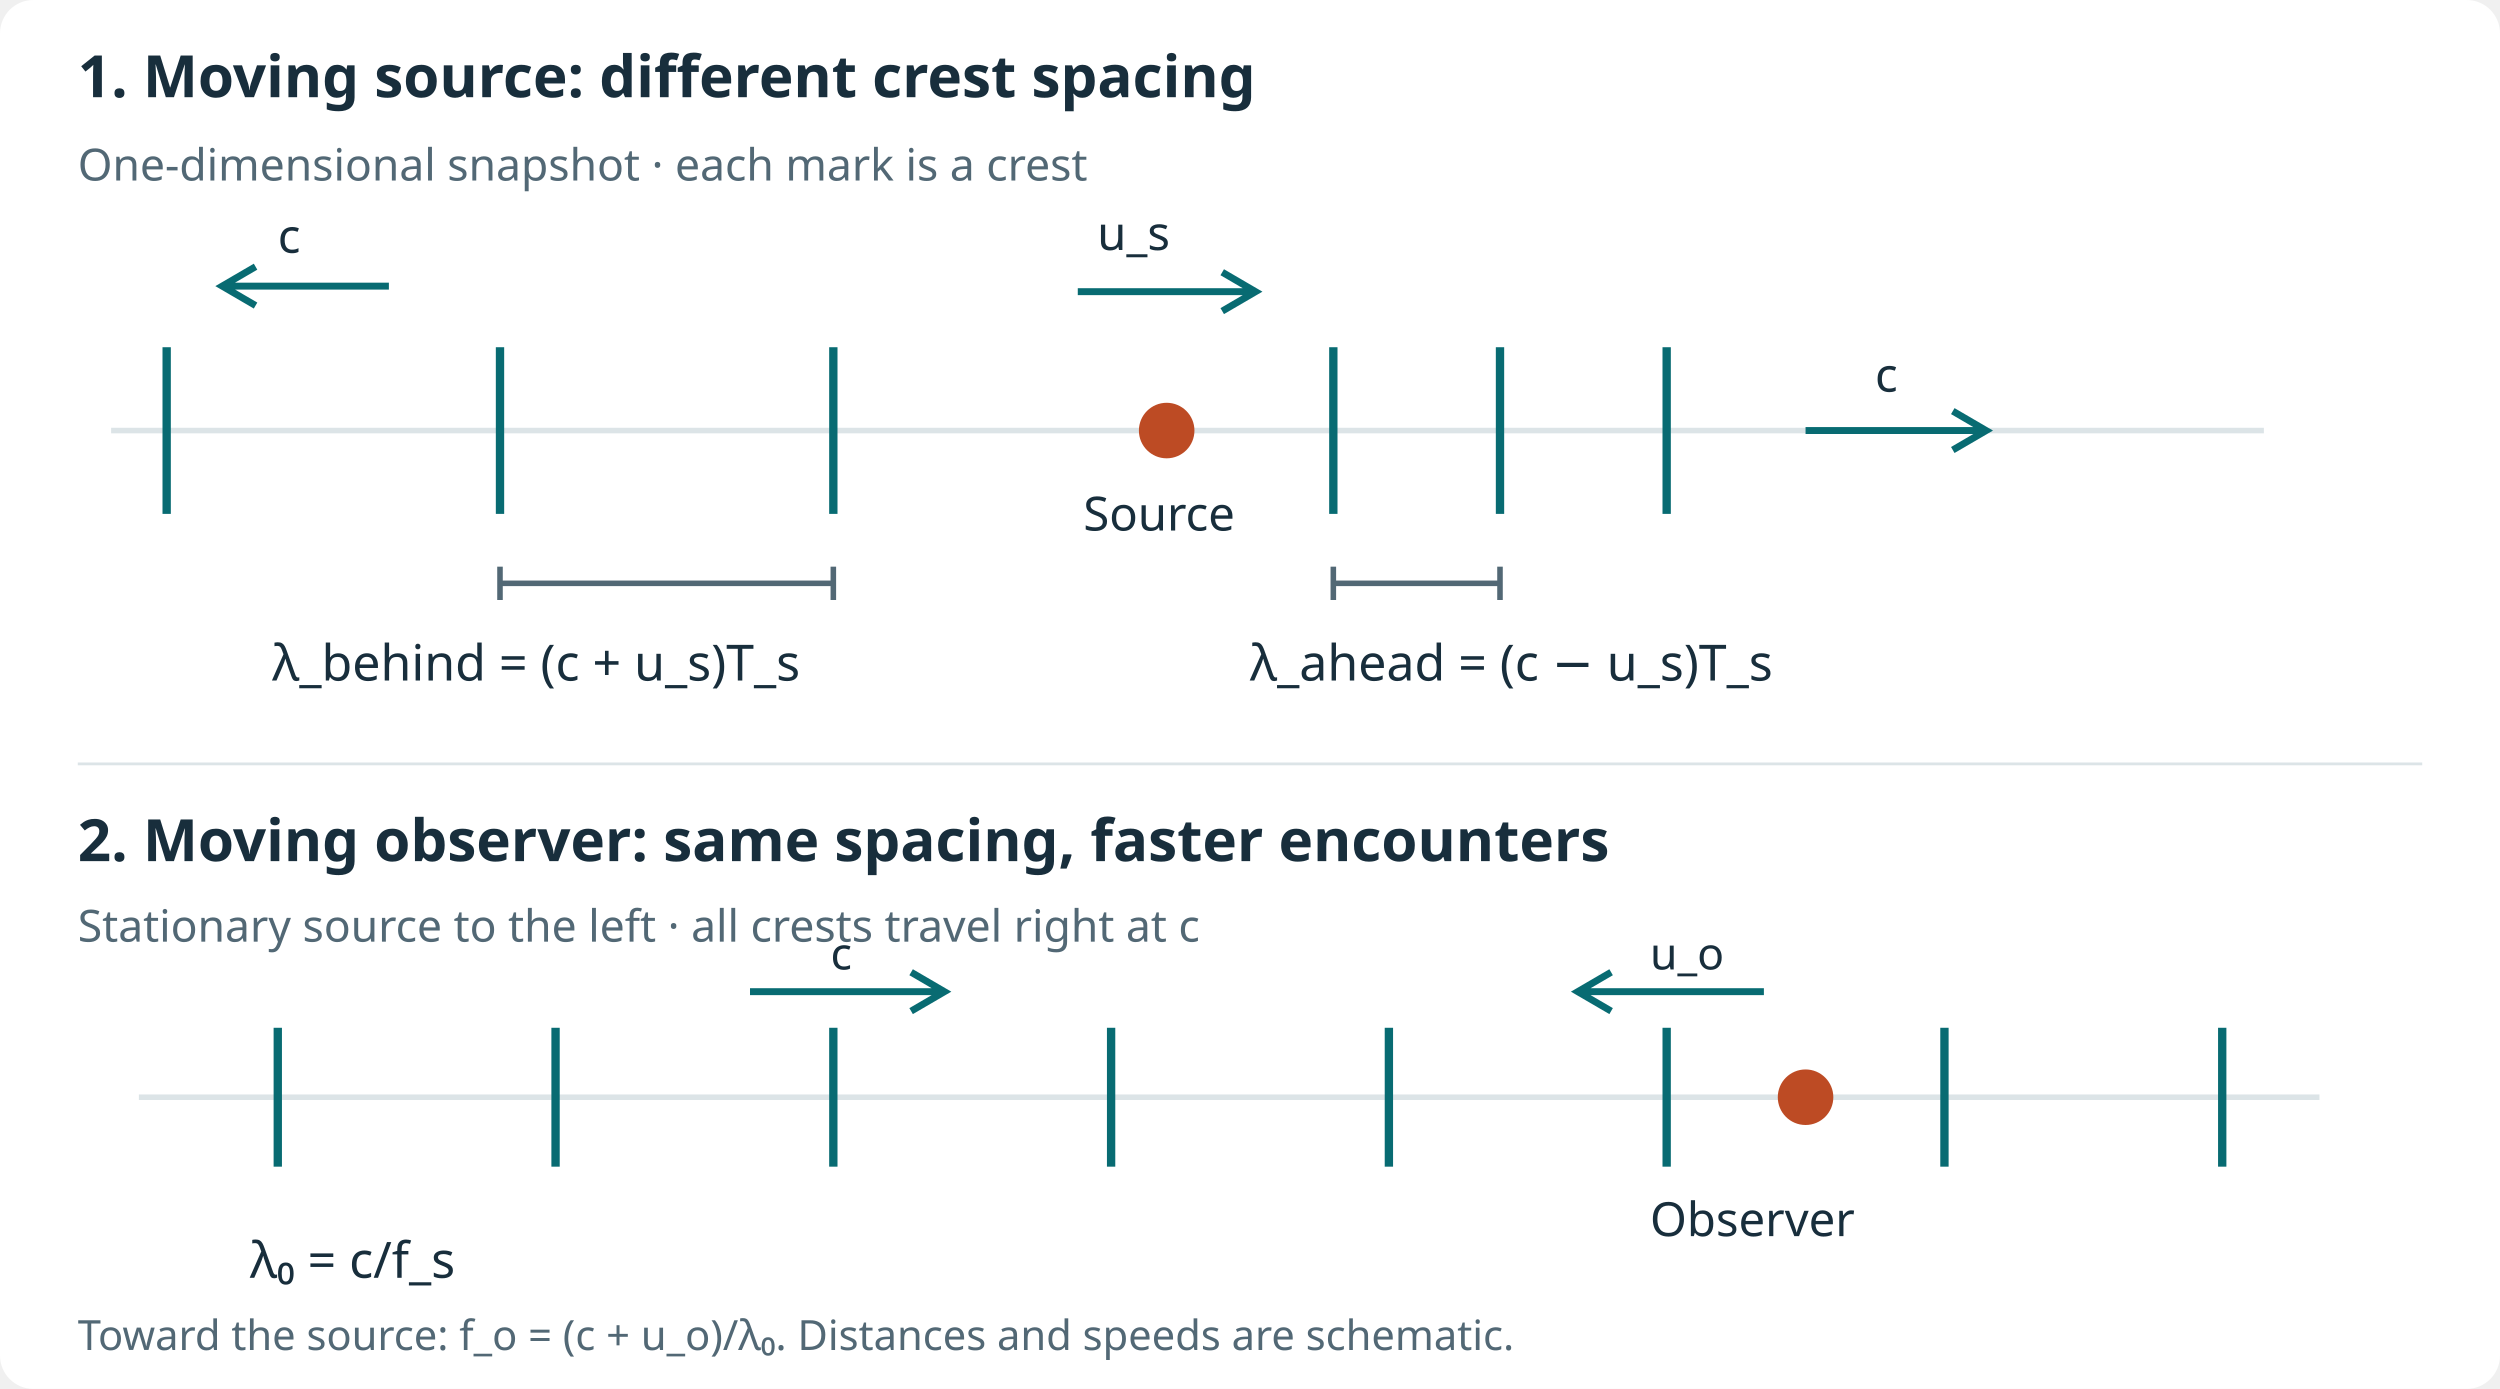
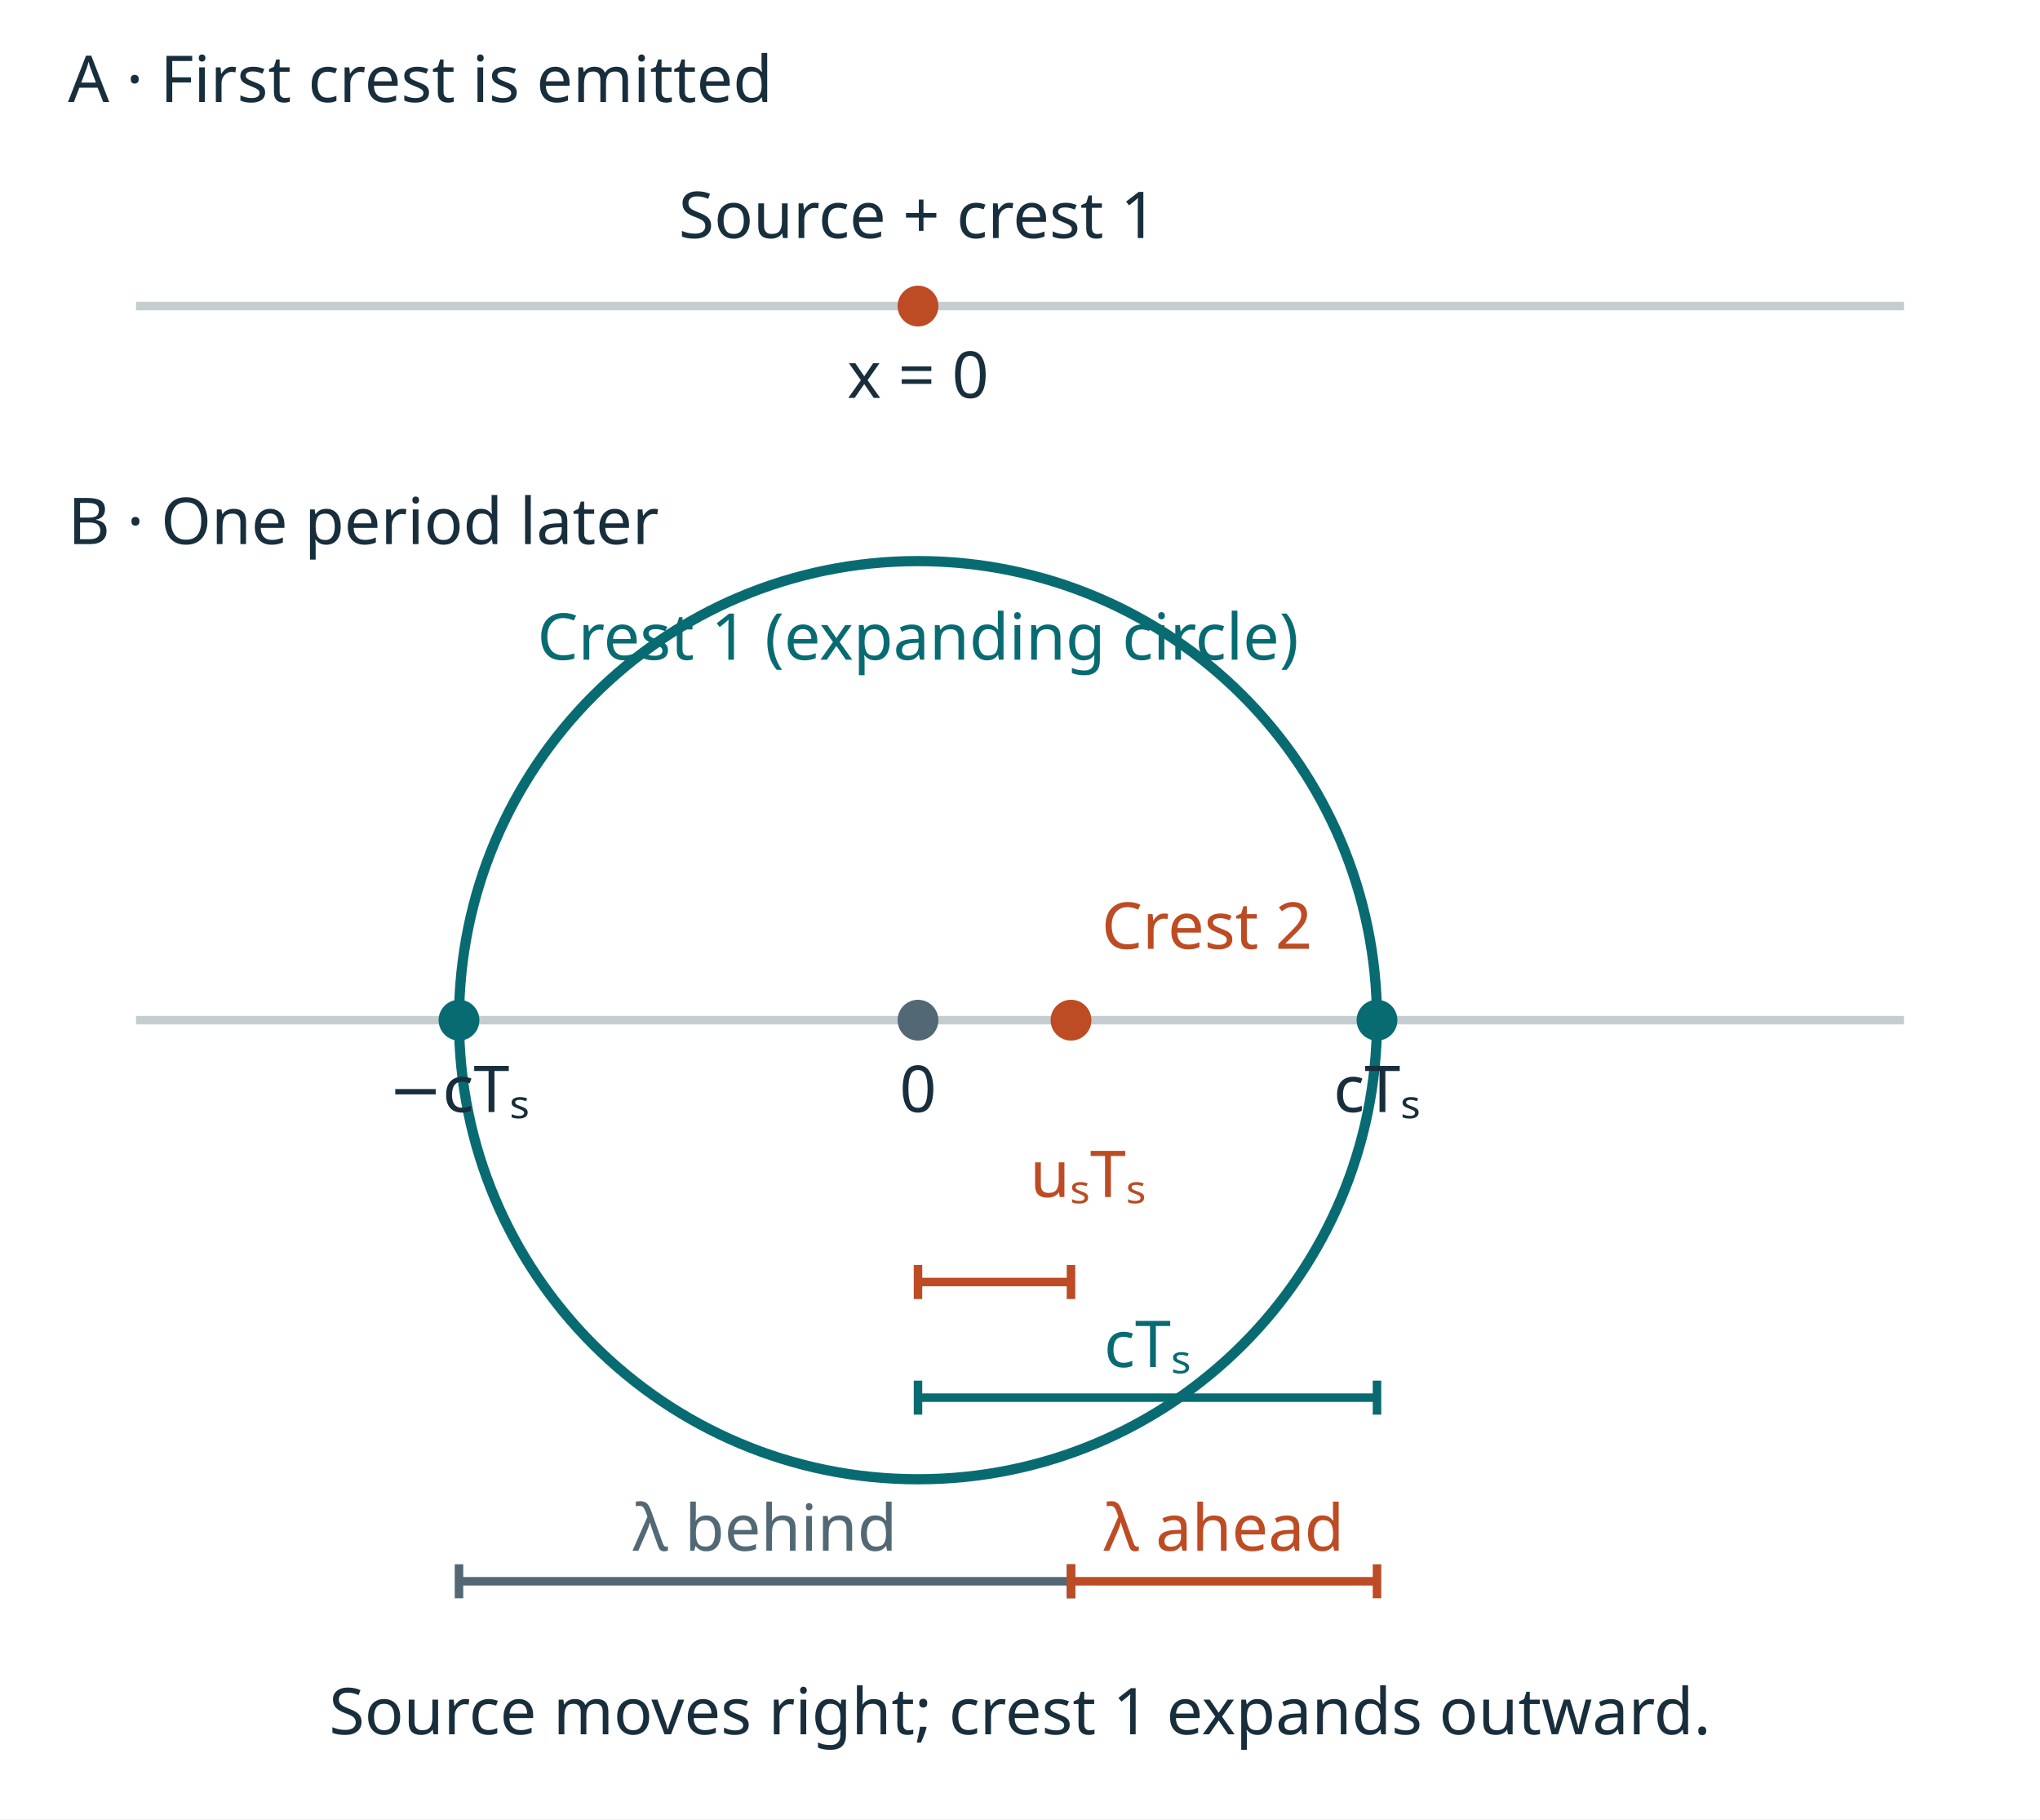
- <svg xmlns="http://www.w3.org/2000/svg" viewBox="0 0 900 500" role="img" aria-labelledby="title desc">
-   <rect width="900" height="500" rx="12" fill="white" />
-   <g font-family="system-ui,sans-serif" fill="#182e3c">
-     <text x="28" y="35" font-size="21" font-weight="700">1. Moving source: different crest spacing</text>
-     <text x="28" y="65" font-size="16" fill="#526875">One-dimensional snapshot · each mark is a crest</text>
-     <path d="M40 155H815" stroke="#dce4e7" stroke-width="2" />
-     <g stroke="#086b72" stroke-width="3">
-       <path d="M60 125V185M180 125V185M300 125V185M480 125V185M540 125V185M600 125V185" />
-     </g>
-     <circle cx="420" cy="155" r="10" fill="#bd4b24" />
-     <text x="390" y="191" font-size="17">Source</text>
-     <path d="M388 105H452m-12-7 12 7-12 7M140 103H80m12-7-12 7 12 7M650 155H715m-12-7 12 7-12 7" fill="none" stroke="#086b72" stroke-width="2.5" />
-     <text x="395" y="90" font-size="17">u_s</text>
-     <text x="100" y="91" font-size="17">c</text>
-     <text x="675" y="141" font-size="17">c</text>
-     <path d="M180 210H300M180 204V216M300 204V216M480 210H540M480 204V216M540 204V216" stroke="#526875" stroke-width="2" />
-     <text x="98" y="245" font-size="18">λ_behind = (c + u_s)T_s</text>
-     <text x="450" y="245" font-size="18">λ_ahead = (c − u_s)T_s</text>
-     <path d="M28 275H872" stroke="#dce4e7" />
-     <text x="28" y="310" font-size="21" font-weight="700">2. Moving observer: same spacing, faster encounters</text>
-     <text x="28" y="339" font-size="16" fill="#526875">Stationary source to the left · all crests travel right at c</text>
-     <path d="M50 395H835" stroke="#dce4e7" stroke-width="2" />
-     <path d="M100 370V420M200 370V420M300 370V420M400 370V420M500 370V420M600 370V420M700 370V420M800 370V420" stroke="#086b72" stroke-width="3" />
-     <circle cx="650" cy="395" r="10" fill="#bd4b24" />
-     <path d="M635 357H568m12-7-12 7 12 7M270 357H340m-12-7 12 7-12 7" fill="none" stroke="#086b72" stroke-width="2.5" />
-     <text x="594" y="349" font-size="16">u_o</text>
-     <text x="299" y="349" font-size="16">c</text>
-     <text x="594" y="445" font-size="17">Observer</text>
-     <text x="90" y="460" font-size="18">λ₀ = c/f_s</text>
-     <text x="28" y="486" font-size="15" fill="#526875">Toward the source: f_o = (c + u_o)/λ₀. Distances and speeds are schematic.</text>
+ <svg xmlns="http://www.w3.org/2000/svg" viewBox="0 0 600 535" role="img" aria-label="Moving source at two instants">
+   <rect width="600" height="535" fill="white" />
+   <g font-family="system-ui,sans-serif" font-size="19" fill="#182e3c">
+     <text x="20" y="30" fill="#182e3c" text-anchor="start">A · First crest is emitted</text>
+     <path d="M40 90L560 90" stroke="#c5cdd1" stroke-width="2.5" fill="none" />
+     <circle cx="270" cy="90" r="6" fill="#bd4b24" />
+     <text x="270" y="70" fill="#182e3c" text-anchor="middle">Source + crest 1</text>
+     <text x="270" y="117" fill="#182e3c" text-anchor="middle">x = 0</text>
+     <text x="20" y="160" fill="#182e3c" text-anchor="start">B · One period later</text>
+     <path d="M40 300L560 300" stroke="#c5cdd1" stroke-width="2.5" fill="none" />
+     <circle cx="270" cy="300" r="135" fill="none" stroke="#086b72" stroke-width="3" />
+     <circle cx="270" cy="300" r="6" fill="#526875" />
+     <circle cx="315" cy="300" r="6" fill="#bd4b24" />
+     <circle cx="135" cy="300" r="6" fill="#086b72" />
+     <circle cx="405" cy="300" r="6" fill="#086b72" />
+     <text x="270" y="194" fill="#086b72" text-anchor="middle">Crest 1 (expanding circle)</text>
+     <text x="324" y="279" fill="#bd4b24" text-anchor="start">Crest 2</text>
+     <text x="135" y="327" fill="#182e3c" text-anchor="middle">−cTₛ</text>
+     <text x="270" y="327" fill="#182e3c" text-anchor="middle">0</text>
+     <text x="405" y="327" fill="#182e3c" text-anchor="middle">cTₛ</text>
+     <text x="320" y="352" fill="#bd4b24" text-anchor="middle">uₛTₛ</text>
+     <path d="M270 377L315 377" stroke="#bd4b24" stroke-width="2.5" fill="none" />
+     <path d="M270 372L270 382" stroke="#bd4b24" stroke-width="2.5" fill="none" />
+     <path d="M315 372L315 382" stroke="#bd4b24" stroke-width="2.5" fill="none" />
+     <text x="292.5" y="368" fill="#bd4b24" text-anchor="middle" />
+     <path d="M270 411L405 411" stroke="#086b72" stroke-width="2.5" fill="none" />
+     <path d="M270 406L270 416" stroke="#086b72" stroke-width="2.5" fill="none" />
+     <path d="M405 406L405 416" stroke="#086b72" stroke-width="2.5" fill="none" />
+     <text x="337.5" y="402" fill="#086b72" text-anchor="middle">cTₛ</text>
+     <path d="M135 465L315 465" stroke="#526875" stroke-width="2.5" fill="none" />
+     <path d="M135 460L135 470" stroke="#526875" stroke-width="2.5" fill="none" />
+     <path d="M315 460L315 470" stroke="#526875" stroke-width="2.5" fill="none" />
+     <text x="225" y="456" fill="#526875" text-anchor="middle">λ behind</text>
+     <path d="M315 465L405 465" stroke="#bd4b24" stroke-width="2.5" fill="none" />
+     <path d="M315 460L315 470" stroke="#bd4b24" stroke-width="2.5" fill="none" />
+     <path d="M405 460L405 470" stroke="#bd4b24" stroke-width="2.5" fill="none" />
+     <text x="360" y="456" fill="#bd4b24" text-anchor="middle">λ ahead</text>
+     <text x="300" y="510" fill="#182e3c" text-anchor="middle">Source moves right; crest 1 expands outward.</text>
  </g>
</svg>
